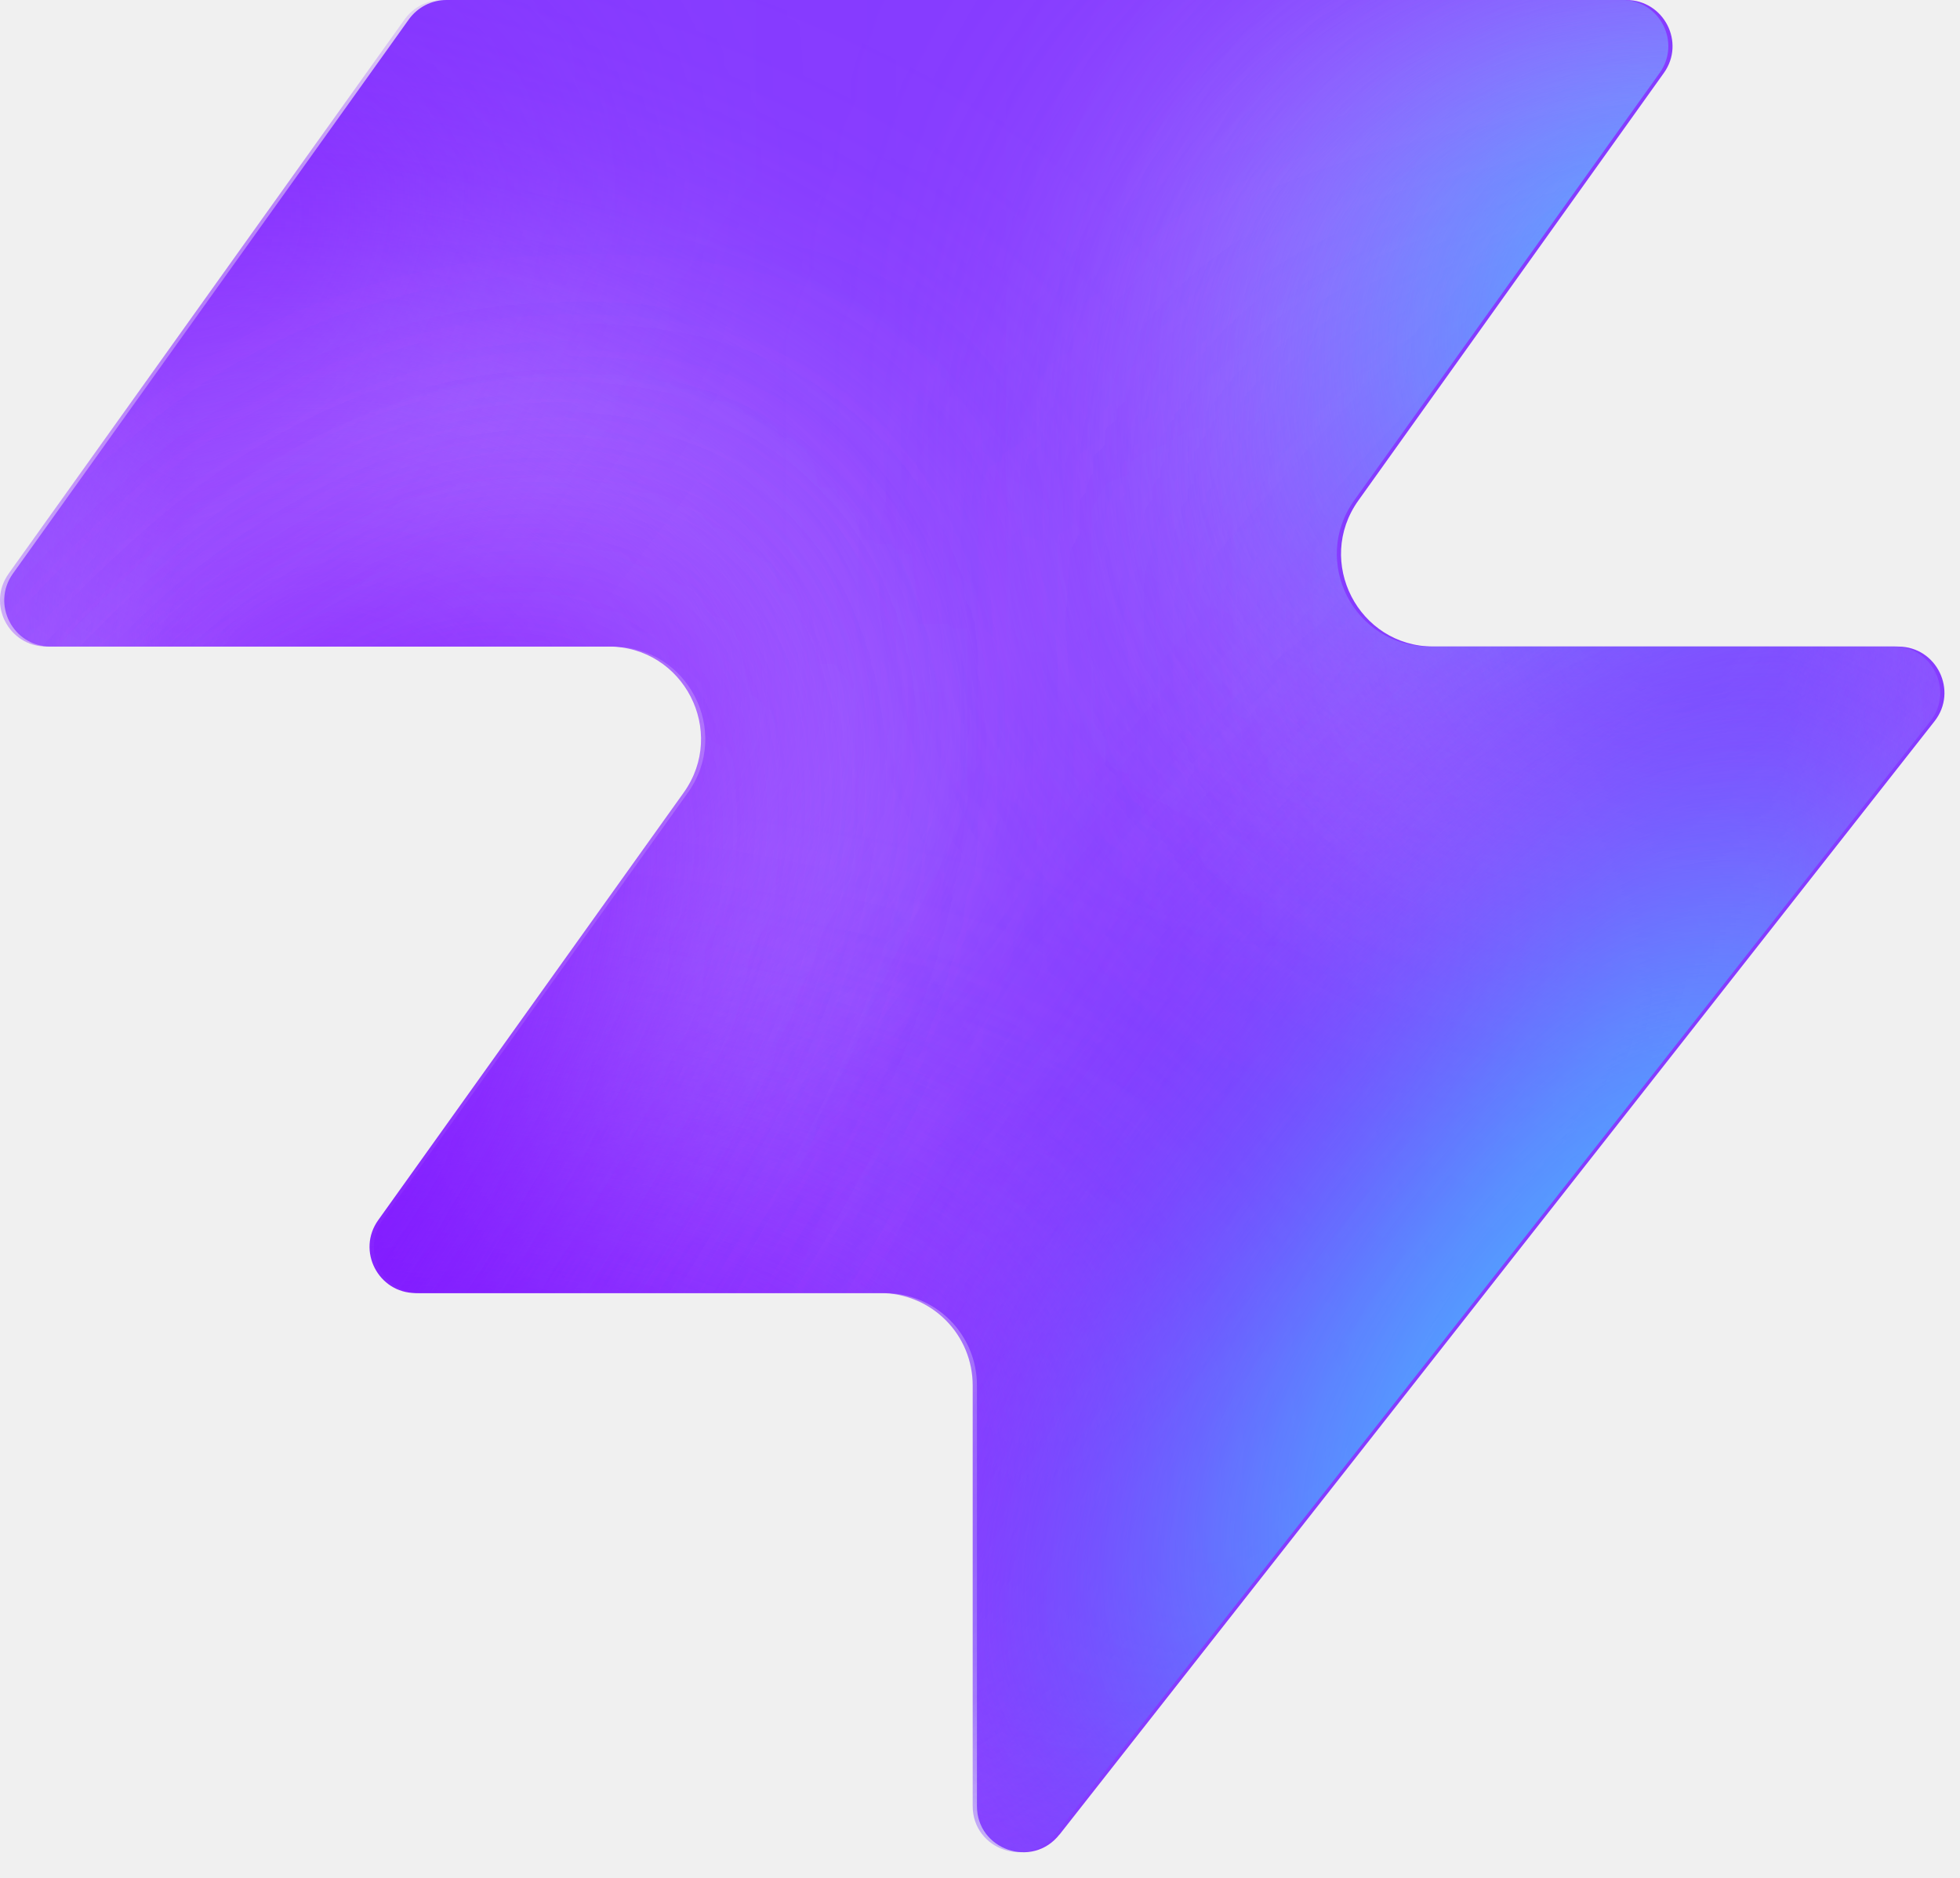
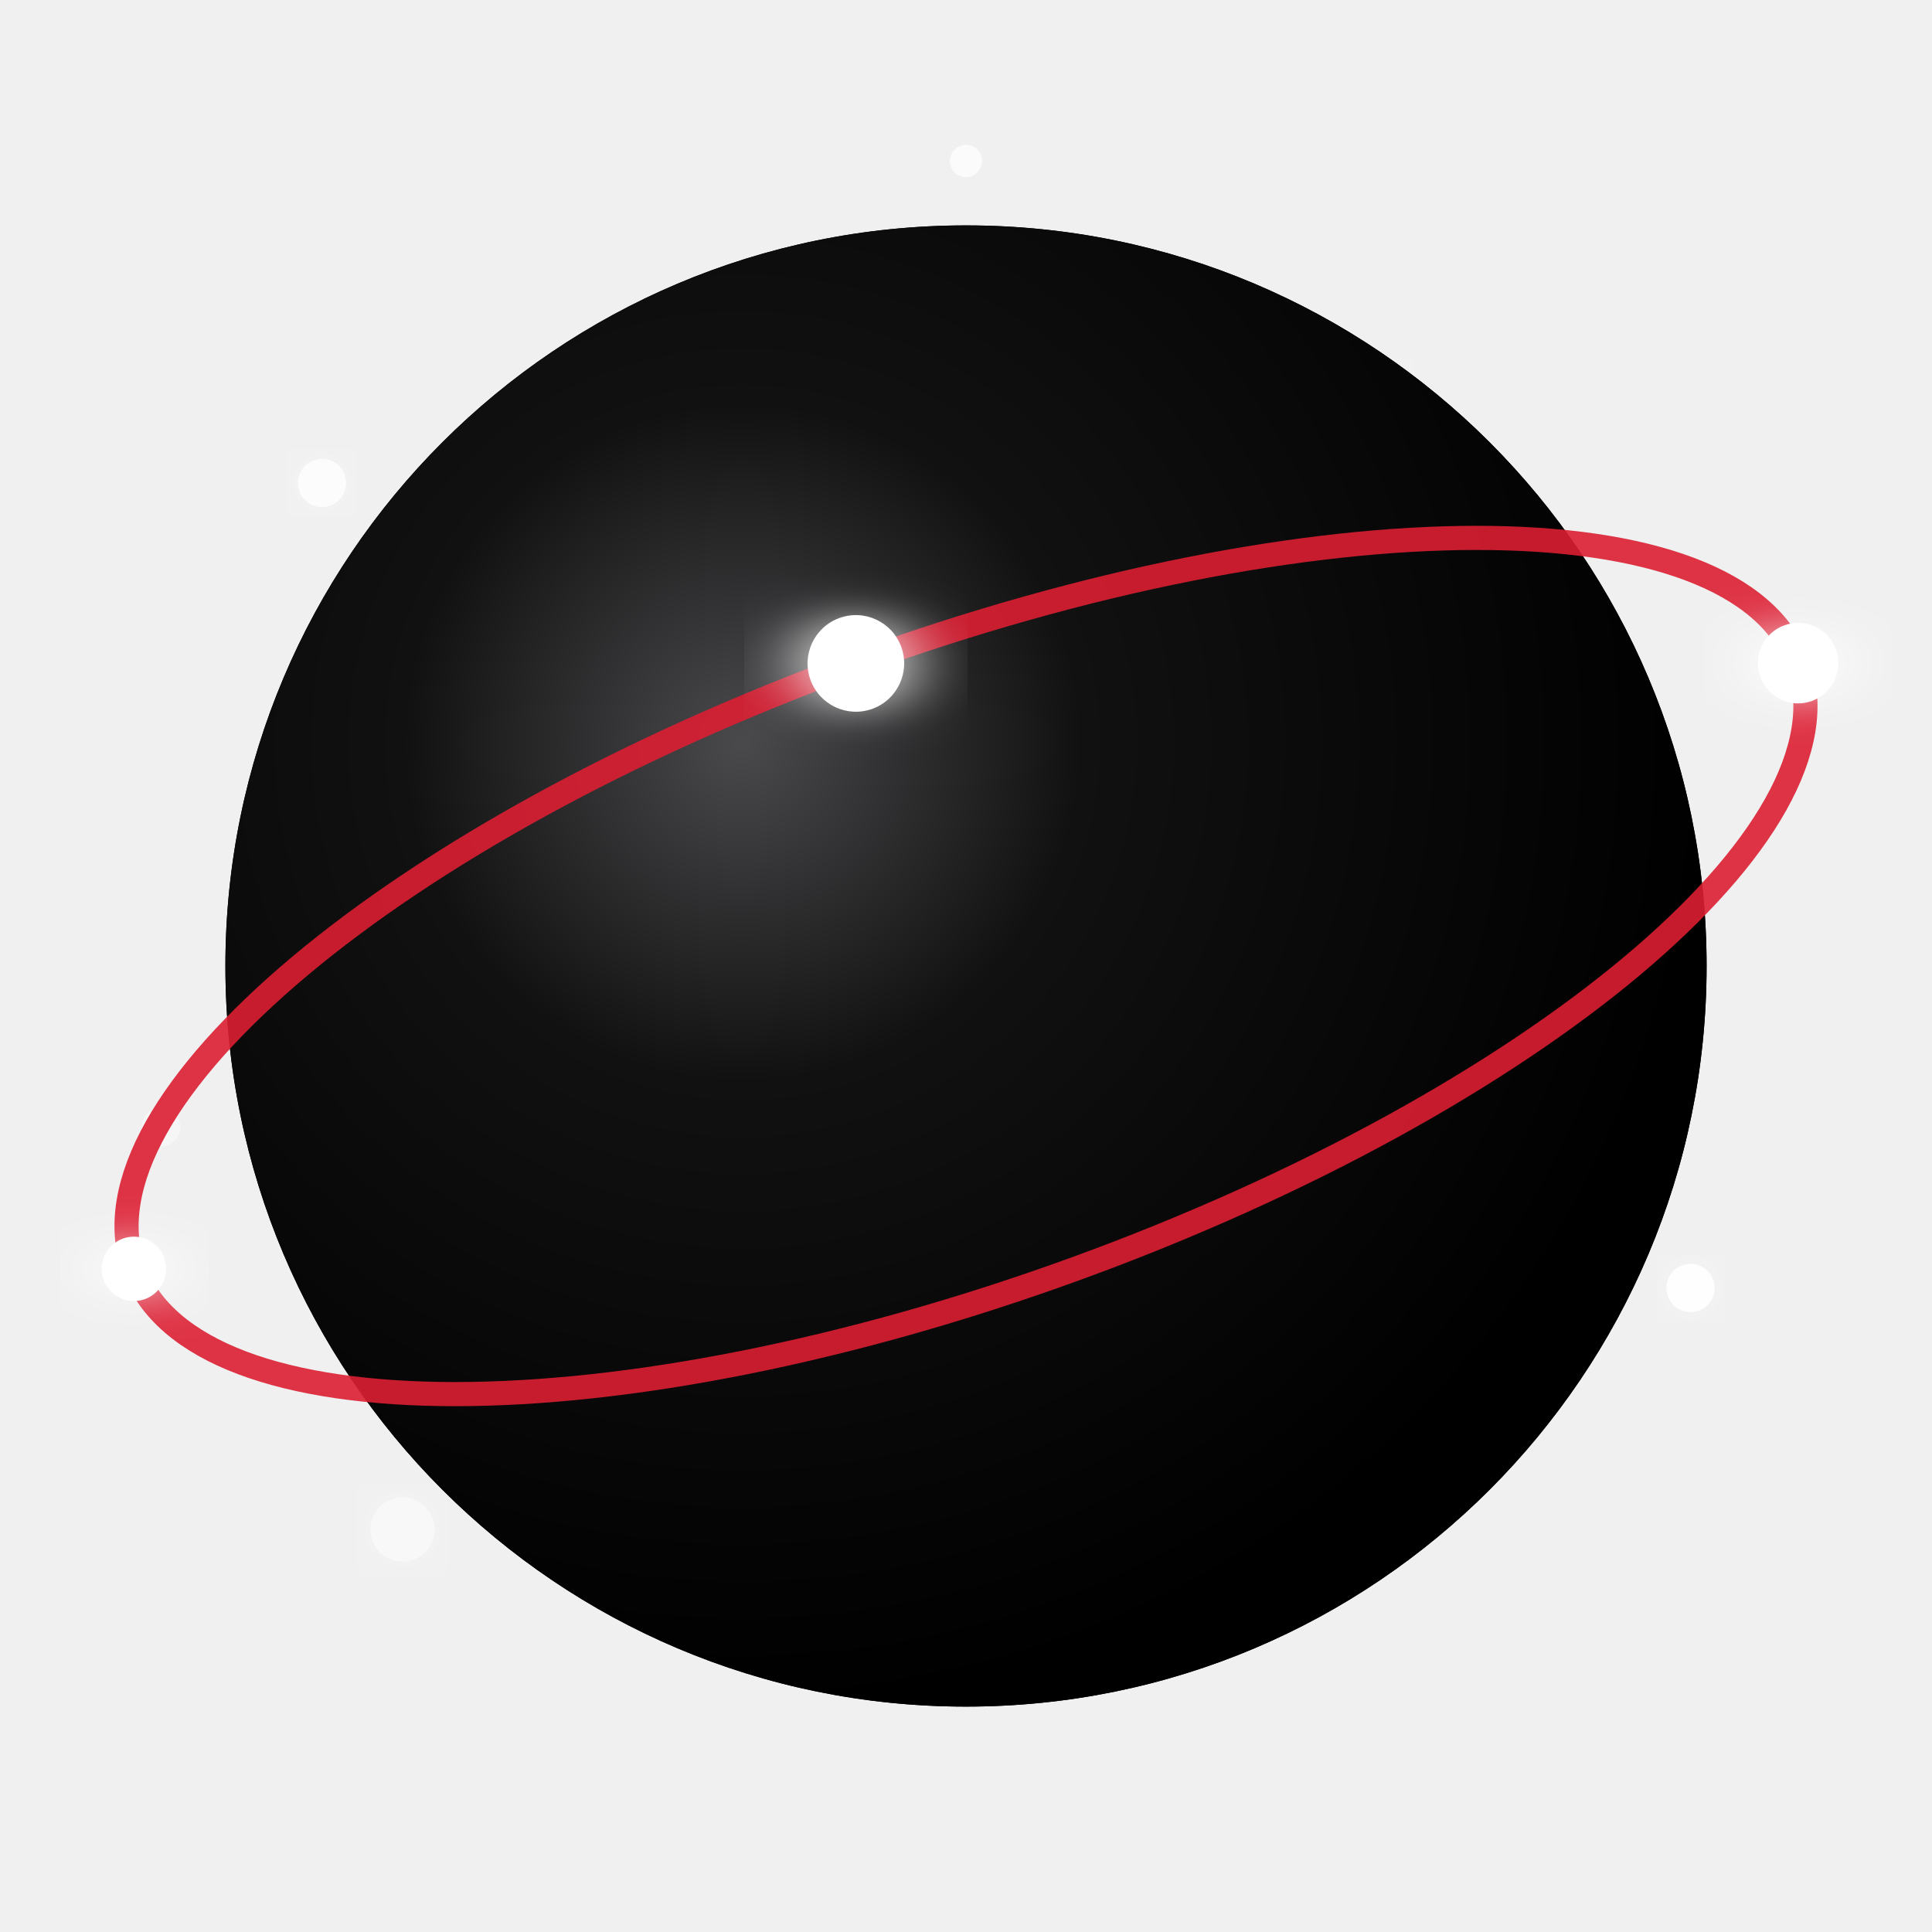
- <svg xmlns="http://www.w3.org/2000/svg" width="48" height="46" fill="none" viewBox="0 0 48 46">
-   <path fill="#863bff" d="M25.946 44.938c-.664.845-2.021.375-2.021-.698V33.937a2.26 2.26 0 0 0-2.262-2.262H10.287c-.92 0-1.456-1.04-.92-1.788l7.48-10.471c1.07-1.497 0-3.578-1.842-3.578H1.237c-.92 0-1.456-1.04-.92-1.788L10.013.474c.214-.297.556-.474.92-.474h28.894c.92 0 1.456 1.04.92 1.788l-7.48 10.471c-1.07 1.498 0 3.579 1.842 3.579h11.377c.943 0 1.473 1.088.89 1.83L25.947 44.94z" style="fill:#863bff;fill:color(display-p3 .525 .23 1);fill-opacity:1" />
-   <mask id="a" width="48" height="46" x="0" y="0" maskUnits="userSpaceOnUse" style="mask-type:alpha">
-     <path fill="#000" d="M25.842 44.938c-.664.844-2.021.375-2.021-.698V33.937a2.26 2.26 0 0 0-2.262-2.262H10.183c-.92 0-1.456-1.04-.92-1.788l7.48-10.471c1.07-1.498 0-3.579-1.842-3.579H1.133c-.92 0-1.456-1.04-.92-1.787L9.91.473c.214-.297.556-.474.92-.474h28.894c.92 0 1.456 1.04.92 1.788l-7.48 10.471c-1.07 1.498 0 3.578 1.842 3.578h11.377c.943 0 1.473 1.088.89 1.832L25.843 44.94z" style="fill:#000;fill-opacity:1" />
-   </mask>
-   <g mask="url(#a)">
-     <g filter="url(#b)">
-       <ellipse cx="5.508" cy="14.704" fill="#ede6ff" rx="5.508" ry="14.704" style="fill:#ede6ff;fill:color(display-p3 .927 .903 1);fill-opacity:1" transform="matrix(.00324 1 1 -.00324 -4.47 31.516)" />
-     </g>
-     <g filter="url(#c)">
-       <ellipse cx="10.399" cy="29.851" fill="#ede6ff" rx="10.399" ry="29.851" style="fill:#ede6ff;fill:color(display-p3 .927 .903 1);fill-opacity:1" transform="matrix(.00324 1 1 -.00324 -39.328 7.883)" />
-     </g>
-     <g filter="url(#d)">
-       <ellipse cx="5.508" cy="30.487" fill="#7e14ff" rx="5.508" ry="30.487" style="fill:#7e14ff;fill:color(display-p3 .492 .077 1);fill-opacity:1" transform="rotate(89.814 -25.913 -14.639)scale(1 -1)" />
-     </g>
-     <g filter="url(#e)">
-       <ellipse cx="5.508" cy="30.599" fill="#7e14ff" rx="5.508" ry="30.599" style="fill:#7e14ff;fill:color(display-p3 .492 .077 1);fill-opacity:1" transform="rotate(89.814 -32.644 -3.334)scale(1 -1)" />
-     </g>
-     <g filter="url(#f)">
-       <ellipse cx="5.508" cy="30.599" fill="#7e14ff" rx="5.508" ry="30.599" style="fill:#7e14ff;fill:color(display-p3 .492 .077 1);fill-opacity:1" transform="matrix(.00324 1 1 -.00324 -34.34 30.47)" />
-     </g>
-     <g filter="url(#g)">
-       <ellipse cx="14.072" cy="22.078" fill="#ede6ff" rx="14.072" ry="22.078" style="fill:#ede6ff;fill:color(display-p3 .927 .903 1);fill-opacity:1" transform="rotate(93.35 24.506 48.493)scale(-1 1)" />
-     </g>
-     <g filter="url(#h)">
-       <ellipse cx="3.47" cy="21.501" fill="#7e14ff" rx="3.47" ry="21.501" style="fill:#7e14ff;fill:color(display-p3 .492 .077 1);fill-opacity:1" transform="rotate(89.009 28.708 47.59)scale(-1 1)" />
-     </g>
-     <g filter="url(#i)">
-       <ellipse cx="3.47" cy="21.501" fill="#7e14ff" rx="3.47" ry="21.501" style="fill:#7e14ff;fill:color(display-p3 .492 .077 1);fill-opacity:1" transform="rotate(89.009 28.708 47.59)scale(-1 1)" />
-     </g>
-     <g filter="url(#j)">
-       <ellipse cx=".387" cy="8.972" fill="#7e14ff" rx="4.407" ry="29.108" style="fill:#7e14ff;fill:color(display-p3 .492 .077 1);fill-opacity:1" transform="rotate(39.51 .387 8.972)" />
-     </g>
-     <g filter="url(#k)">
-       <ellipse cx="47.523" cy="-6.092" fill="#7e14ff" rx="4.407" ry="29.108" style="fill:#7e14ff;fill:color(display-p3 .492 .077 1);fill-opacity:1" transform="rotate(37.892 47.523 -6.092)" />
-     </g>
-     <g filter="url(#l)">
-       <ellipse cx="41.412" cy="6.333" fill="#47bfff" rx="5.971" ry="9.665" style="fill:#47bfff;fill:color(display-p3 .28 .748 1);fill-opacity:1" transform="rotate(37.892 41.412 6.333)" />
-     </g>
-     <g filter="url(#m)">
-       <ellipse cx="-1.879" cy="38.332" fill="#7e14ff" rx="4.407" ry="29.108" style="fill:#7e14ff;fill:color(display-p3 .492 .077 1);fill-opacity:1" transform="rotate(37.892 -1.88 38.332)" />
-     </g>
-     <g filter="url(#n)">
-       <ellipse cx="-1.879" cy="38.332" fill="#7e14ff" rx="4.407" ry="29.108" style="fill:#7e14ff;fill:color(display-p3 .492 .077 1);fill-opacity:1" transform="rotate(37.892 -1.88 38.332)" />
-     </g>
-     <g filter="url(#o)">
-       <ellipse cx="35.651" cy="29.907" fill="#7e14ff" rx="4.407" ry="29.108" style="fill:#7e14ff;fill:color(display-p3 .492 .077 1);fill-opacity:1" transform="rotate(37.892 35.651 29.907)" />
-     </g>
-     <g filter="url(#p)">
-       <ellipse cx="38.418" cy="32.4" fill="#47bfff" rx="5.971" ry="15.297" style="fill:#47bfff;fill:color(display-p3 .28 .748 1);fill-opacity:1" transform="rotate(37.892 38.418 32.4)" />
-     </g>
-   </g>
+ <svg xmlns="http://www.w3.org/2000/svg" viewBox="0 0 120 120">
  <defs>
-     <filter id="b" width="60.045" height="41.654" x="-19.77" y="16.149" color-interpolation-filters="sRGB" filterUnits="userSpaceOnUse">
-       <feFlood flood-opacity="0" result="BackgroundImageFix" />
-       <feBlend in="SourceGraphic" in2="BackgroundImageFix" result="shape" />
-       <feGaussianBlur result="effect1_foregroundBlur_2002_17158" stdDeviation="7.659" />
-     </filter>
-     <filter id="c" width="90.34" height="51.437" x="-54.613" y="-7.533" color-interpolation-filters="sRGB" filterUnits="userSpaceOnUse">
-       <feFlood flood-opacity="0" result="BackgroundImageFix" />
-       <feBlend in="SourceGraphic" in2="BackgroundImageFix" result="shape" />
-       <feGaussianBlur result="effect1_foregroundBlur_2002_17158" stdDeviation="7.659" />
-     </filter>
-     <filter id="d" width="79.355" height="29.4" x="-49.64" y="2.03" color-interpolation-filters="sRGB" filterUnits="userSpaceOnUse">
-       <feFlood flood-opacity="0" result="BackgroundImageFix" />
-       <feBlend in="SourceGraphic" in2="BackgroundImageFix" result="shape" />
-       <feGaussianBlur result="effect1_foregroundBlur_2002_17158" stdDeviation="4.596" />
-     </filter>
-     <filter id="e" width="79.579" height="29.4" x="-45.045" y="20.029" color-interpolation-filters="sRGB" filterUnits="userSpaceOnUse">
-       <feFlood flood-opacity="0" result="BackgroundImageFix" />
-       <feBlend in="SourceGraphic" in2="BackgroundImageFix" result="shape" />
-       <feGaussianBlur result="effect1_foregroundBlur_2002_17158" stdDeviation="4.596" />
-     </filter>
-     <filter id="f" width="79.579" height="29.4" x="-43.513" y="21.178" color-interpolation-filters="sRGB" filterUnits="userSpaceOnUse">
-       <feFlood flood-opacity="0" result="BackgroundImageFix" />
-       <feBlend in="SourceGraphic" in2="BackgroundImageFix" result="shape" />
-       <feGaussianBlur result="effect1_foregroundBlur_2002_17158" stdDeviation="4.596" />
-     </filter>
-     <filter id="g" width="74.749" height="58.852" x="15.756" y="-17.901" color-interpolation-filters="sRGB" filterUnits="userSpaceOnUse">
-       <feFlood flood-opacity="0" result="BackgroundImageFix" />
-       <feBlend in="SourceGraphic" in2="BackgroundImageFix" result="shape" />
-       <feGaussianBlur result="effect1_foregroundBlur_2002_17158" stdDeviation="7.659" />
-     </filter>
-     <filter id="h" width="61.377" height="25.362" x="23.548" y="2.284" color-interpolation-filters="sRGB" filterUnits="userSpaceOnUse">
-       <feFlood flood-opacity="0" result="BackgroundImageFix" />
-       <feBlend in="SourceGraphic" in2="BackgroundImageFix" result="shape" />
-       <feGaussianBlur result="effect1_foregroundBlur_2002_17158" stdDeviation="4.596" />
-     </filter>
-     <filter id="i" width="61.377" height="25.362" x="23.548" y="2.284" color-interpolation-filters="sRGB" filterUnits="userSpaceOnUse">
-       <feFlood flood-opacity="0" result="BackgroundImageFix" />
-       <feBlend in="SourceGraphic" in2="BackgroundImageFix" result="shape" />
-       <feGaussianBlur result="effect1_foregroundBlur_2002_17158" stdDeviation="4.596" />
-     </filter>
-     <filter id="j" width="56.045" height="63.649" x="-27.636" y="-22.853" color-interpolation-filters="sRGB" filterUnits="userSpaceOnUse">
-       <feFlood flood-opacity="0" result="BackgroundImageFix" />
-       <feBlend in="SourceGraphic" in2="BackgroundImageFix" result="shape" />
-       <feGaussianBlur result="effect1_foregroundBlur_2002_17158" stdDeviation="4.596" />
-     </filter>
-     <filter id="k" width="54.814" height="64.646" x="20.116" y="-38.415" color-interpolation-filters="sRGB" filterUnits="userSpaceOnUse">
-       <feFlood flood-opacity="0" result="BackgroundImageFix" />
-       <feBlend in="SourceGraphic" in2="BackgroundImageFix" result="shape" />
-       <feGaussianBlur result="effect1_foregroundBlur_2002_17158" stdDeviation="4.596" />
-     </filter>
-     <filter id="l" width="33.541" height="35.313" x="24.641" y="-11.323" color-interpolation-filters="sRGB" filterUnits="userSpaceOnUse">
-       <feFlood flood-opacity="0" result="BackgroundImageFix" />
-       <feBlend in="SourceGraphic" in2="BackgroundImageFix" result="shape" />
-       <feGaussianBlur result="effect1_foregroundBlur_2002_17158" stdDeviation="4.596" />
-     </filter>
-     <filter id="m" width="54.814" height="64.646" x="-29.286" y="6.009" color-interpolation-filters="sRGB" filterUnits="userSpaceOnUse">
-       <feFlood flood-opacity="0" result="BackgroundImageFix" />
-       <feBlend in="SourceGraphic" in2="BackgroundImageFix" result="shape" />
-       <feGaussianBlur result="effect1_foregroundBlur_2002_17158" stdDeviation="4.596" />
-     </filter>
-     <filter id="n" width="54.814" height="64.646" x="-29.286" y="6.009" color-interpolation-filters="sRGB" filterUnits="userSpaceOnUse">
-       <feFlood flood-opacity="0" result="BackgroundImageFix" />
-       <feBlend in="SourceGraphic" in2="BackgroundImageFix" result="shape" />
-       <feGaussianBlur result="effect1_foregroundBlur_2002_17158" stdDeviation="4.596" />
-     </filter>
-     <filter id="o" width="54.814" height="64.646" x="8.244" y="-2.416" color-interpolation-filters="sRGB" filterUnits="userSpaceOnUse">
-       <feFlood flood-opacity="0" result="BackgroundImageFix" />
-       <feBlend in="SourceGraphic" in2="BackgroundImageFix" result="shape" />
-       <feGaussianBlur result="effect1_foregroundBlur_2002_17158" stdDeviation="4.596" />
-     </filter>
-     <filter id="p" width="39.409" height="43.623" x="18.713" y="10.588" color-interpolation-filters="sRGB" filterUnits="userSpaceOnUse">
-       <feFlood flood-opacity="0" result="BackgroundImageFix" />
-       <feBlend in="SourceGraphic" in2="BackgroundImageFix" result="shape" />
-       <feGaussianBlur result="effect1_foregroundBlur_2002_17158" stdDeviation="4.596" />
+     <radialGradient id="globeGrad" cx="35%" cy="35%" r="65%">
+       <stop offset="0%" stop-color="#4a4a4d" />
+       <stop offset="35%" stop-color="#111111" />
+       <stop offset="100%" stop-color="#000000" />
+     </radialGradient>
+     <filter id="glow" x="-20%" y="-20%" width="140%" height="140%">
+       <feGaussianBlur stdDeviation="2" result="blur" />
+       <feMerge>
+         <feMergeNode in="blur" />
+         <feMergeNode in="SourceGraphic" />
+       </feMerge>
    </filter>
  </defs>
+   <circle cx="20" cy="30" r="1.5" fill="#fff" opacity="0.8" filter="url(#glow)" />
+   <circle cx="85" cy="25" r="2" fill="#fff" opacity="0.6" filter="url(#glow)" />
+   <circle cx="105" cy="80" r="1.5" fill="#fff" opacity="0.9" filter="url(#glow)" />
+   <circle cx="25" cy="95" r="2" fill="#fff" opacity="0.5" filter="url(#glow)" />
+   <circle cx="60" cy="10" r="1" fill="#fff" opacity="0.7" filter="url(#glow)" />
+   <circle cx="10" cy="70" r="1.2" fill="#fff" opacity="0.4" filter="url(#glow)" />
+   <circle cx="60" cy="60" r="46" fill="#000" />
+   <circle cx="60" cy="60" r="46" fill="url(#globeGrad)" />
+   <g transform="rotate(-20 60 60)">
+     <ellipse cx="60" cy="60" rx="55" ry="20" fill="none" stroke="rgba(220, 30, 50, 0.9)" stroke-width="1.5" />
+     <circle cx="60" cy="40" r="3" fill="#fff" filter="url(#glow)" />
+     <circle cx="115" cy="60" r="2.5" fill="#fff" filter="url(#glow)" />
+     <circle cx="5" cy="60" r="2" fill="#fff" filter="url(#glow)" />
+   </g>
</svg>
